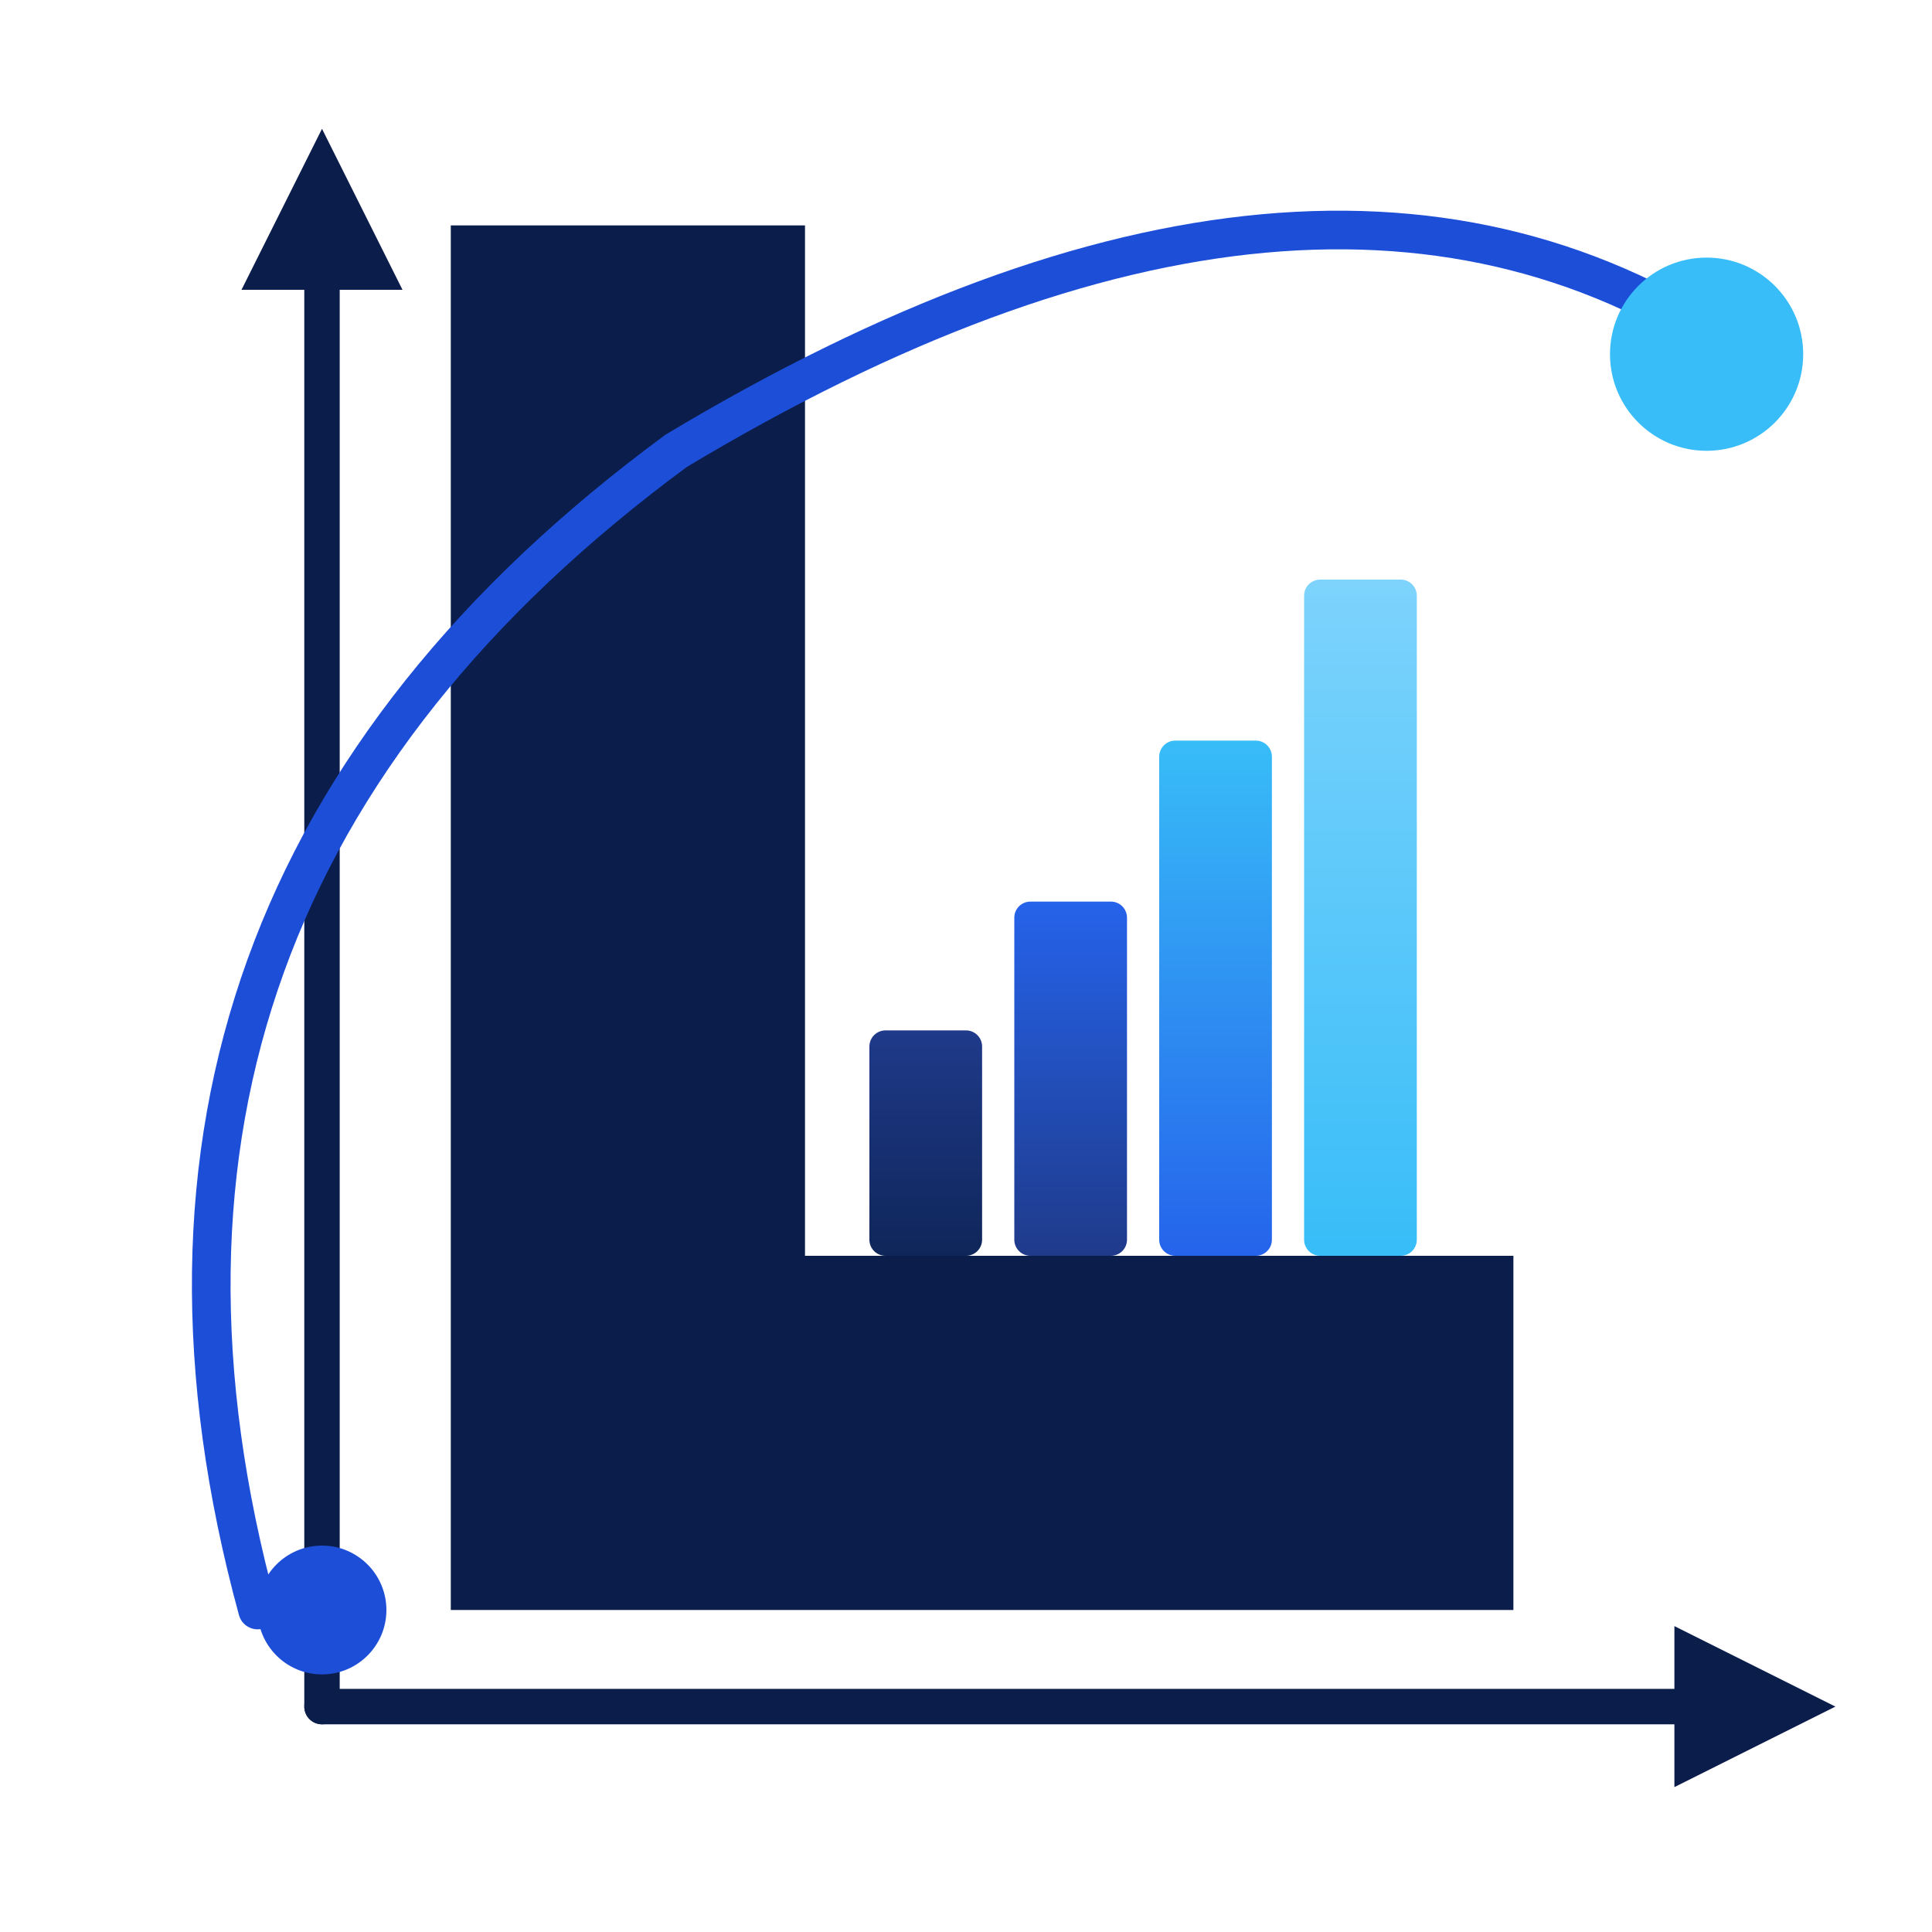
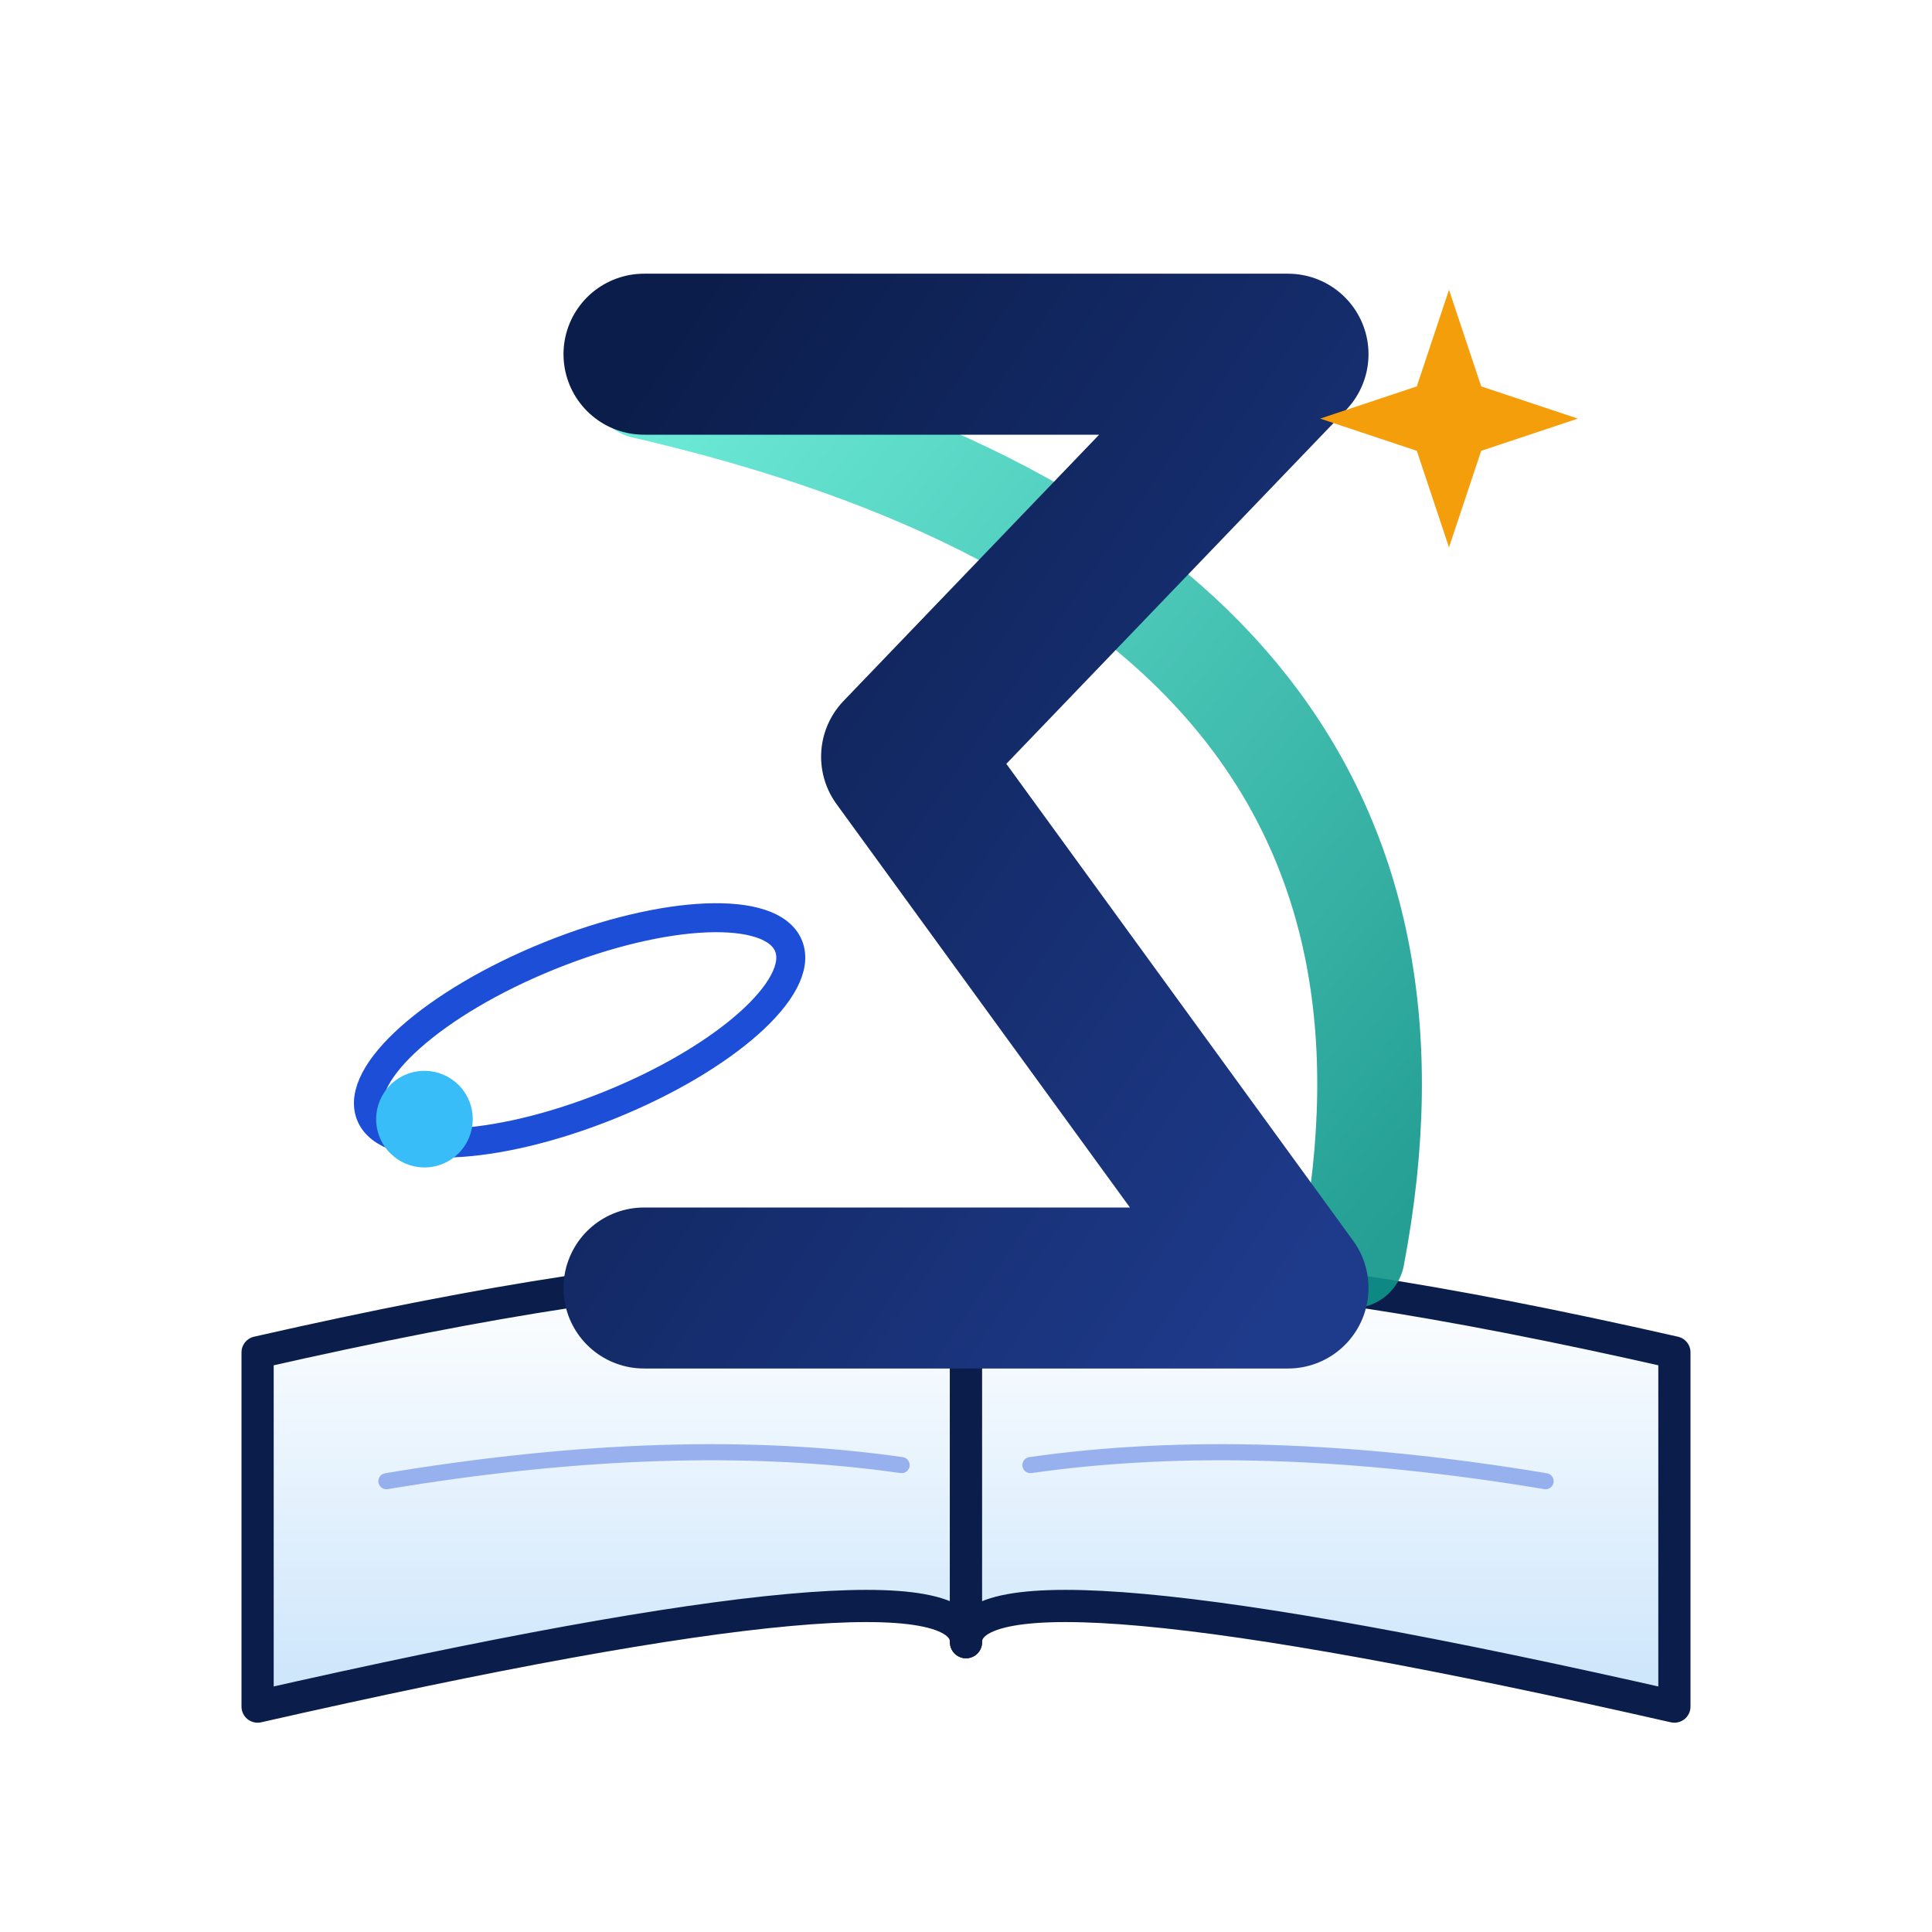
- <svg xmlns="http://www.w3.org/2000/svg" viewBox="0 0 120 120" role="img" aria-label="Solvora — Science Learning Hub">
+ <svg xmlns="http://www.w3.org/2000/svg" viewBox="0 0 120 120" role="img" aria-label="Solvora Learning Lab">
  <defs>
-     <linearGradient id="solvora-bar-1" x1="0" y1="1" x2="0" y2="0">
-       <stop offset="0" stop-color="#0f2659" />
-       <stop offset="1" stop-color="#1f3a8a" />
+     <linearGradient id="sm-sigma" x1="0" y1="0" x2="1" y2="1">
+       <stop offset="0" stop-color="#0b1d4a" />
+       <stop offset="1" stop-color="#1e3a8a" />
    </linearGradient>
-     <linearGradient id="solvora-bar-2" x1="0" y1="1" x2="0" y2="0">
-       <stop offset="0" stop-color="#1f3a8a" />
-       <stop offset="1" stop-color="#2563eb" />
+     <linearGradient id="sm-swoosh" x1="0" y1="0" x2="1" y2="1">
+       <stop offset="0" stop-color="#5eead4" />
+       <stop offset="1" stop-color="#0d9488" />
    </linearGradient>
-     <linearGradient id="solvora-bar-3" x1="0" y1="1" x2="0" y2="0">
-       <stop offset="0" stop-color="#2563eb" />
-       <stop offset="1" stop-color="#38bdf8" />
-     </linearGradient>
-     <linearGradient id="solvora-bar-4" x1="0" y1="1" x2="0" y2="0">
-       <stop offset="0" stop-color="#38bdf8" />
-       <stop offset="1" stop-color="#7dd3fc" />
+     <linearGradient id="sm-page" x1="0" y1="0" x2="0" y2="1">
+       <stop offset="0" stop-color="#ffffff" />
+       <stop offset="1" stop-color="#cbe5fb" />
    </linearGradient>
  </defs>
-   <path d="M28 14h22v64h44v22H28V14Z" fill="#0b1d4a" />
-   <line x1="20" y1="106" x2="20" y2="14" stroke="#0b1d4a" stroke-width="2.2" stroke-linecap="round" />
-   <path d="M20 8 L15 18 L25 18 Z" fill="#0b1d4a" />
-   <line x1="20" y1="106" x2="110" y2="106" stroke="#0b1d4a" stroke-width="2.2" stroke-linecap="round" />
-   <path d="M114 106 L104 101 L104 111 Z" fill="#0b1d4a" />
-   <rect x="54" y="64" width="7" height="14" rx="1" fill="url(#solvora-bar-1)" />
-   <rect x="63" y="56" width="7" height="22" rx="1" fill="url(#solvora-bar-2)" />
-   <rect x="72" y="46" width="7" height="32" rx="1" fill="url(#solvora-bar-3)" />
-   <rect x="81" y="36" width="7" height="42" rx="1" fill="url(#solvora-bar-4)" />
-   <path d="M16 100 Q 4 56 42 28 Q 82 4 108 22" fill="none" stroke="#1d4ed8" stroke-width="2.4" stroke-linecap="round" />
-   <circle cx="106" cy="22" r="6" fill="#38bdf8" />
-   <circle cx="20" cy="100" r="4" fill="#1d4ed8" />
+   <g>
+     <path d="M16 84 Q 60 74 60 84 L60 102 Q 60 96 16 106 Z" fill="url(#sm-page)" stroke="#0b1d4a" stroke-width="2" stroke-linejoin="round" />
+     <path d="M104 84 Q 60 74 60 84 L60 102 Q 60 96 104 106 Z" fill="url(#sm-page)" stroke="#0b1d4a" stroke-width="2" stroke-linejoin="round" />
+     <path d="M24 92 Q 42 89 56 91" stroke="#1d4ed8" stroke-width="1" fill="none" opacity="0.4" stroke-linecap="round" />
+     <path d="M64 91 Q 78 89 96 92" stroke="#1d4ed8" stroke-width="1" fill="none" opacity="0.4" stroke-linecap="round" />
+   </g>
+   <path d="M40 24 Q 92 36 84 78" fill="none" stroke="url(#sm-swoosh)" stroke-width="6.5" stroke-linecap="round" opacity="0.9" />
+   <path d="M40 22 L80 22 L56 47 L80 80 L40 80" fill="none" stroke="url(#sm-sigma)" stroke-width="10" stroke-linecap="round" stroke-linejoin="round" />
+   <g transform="translate(36 64) rotate(-22)">
+     <ellipse cx="0" cy="0" rx="14" ry="5" fill="none" stroke="#1d4ed8" stroke-width="1.8" />
+     <circle cx="-11" cy="1.5" r="3" fill="#38bdf8" />
+   </g>
+   <g transform="translate(90 26)">
+     <path d="M0 -8 L2 -2 L8 0 L2 2 L0 8 L-2 2 L-8 0 L-2 -2 Z" fill="#f59e0b" />
+   </g>
</svg>
